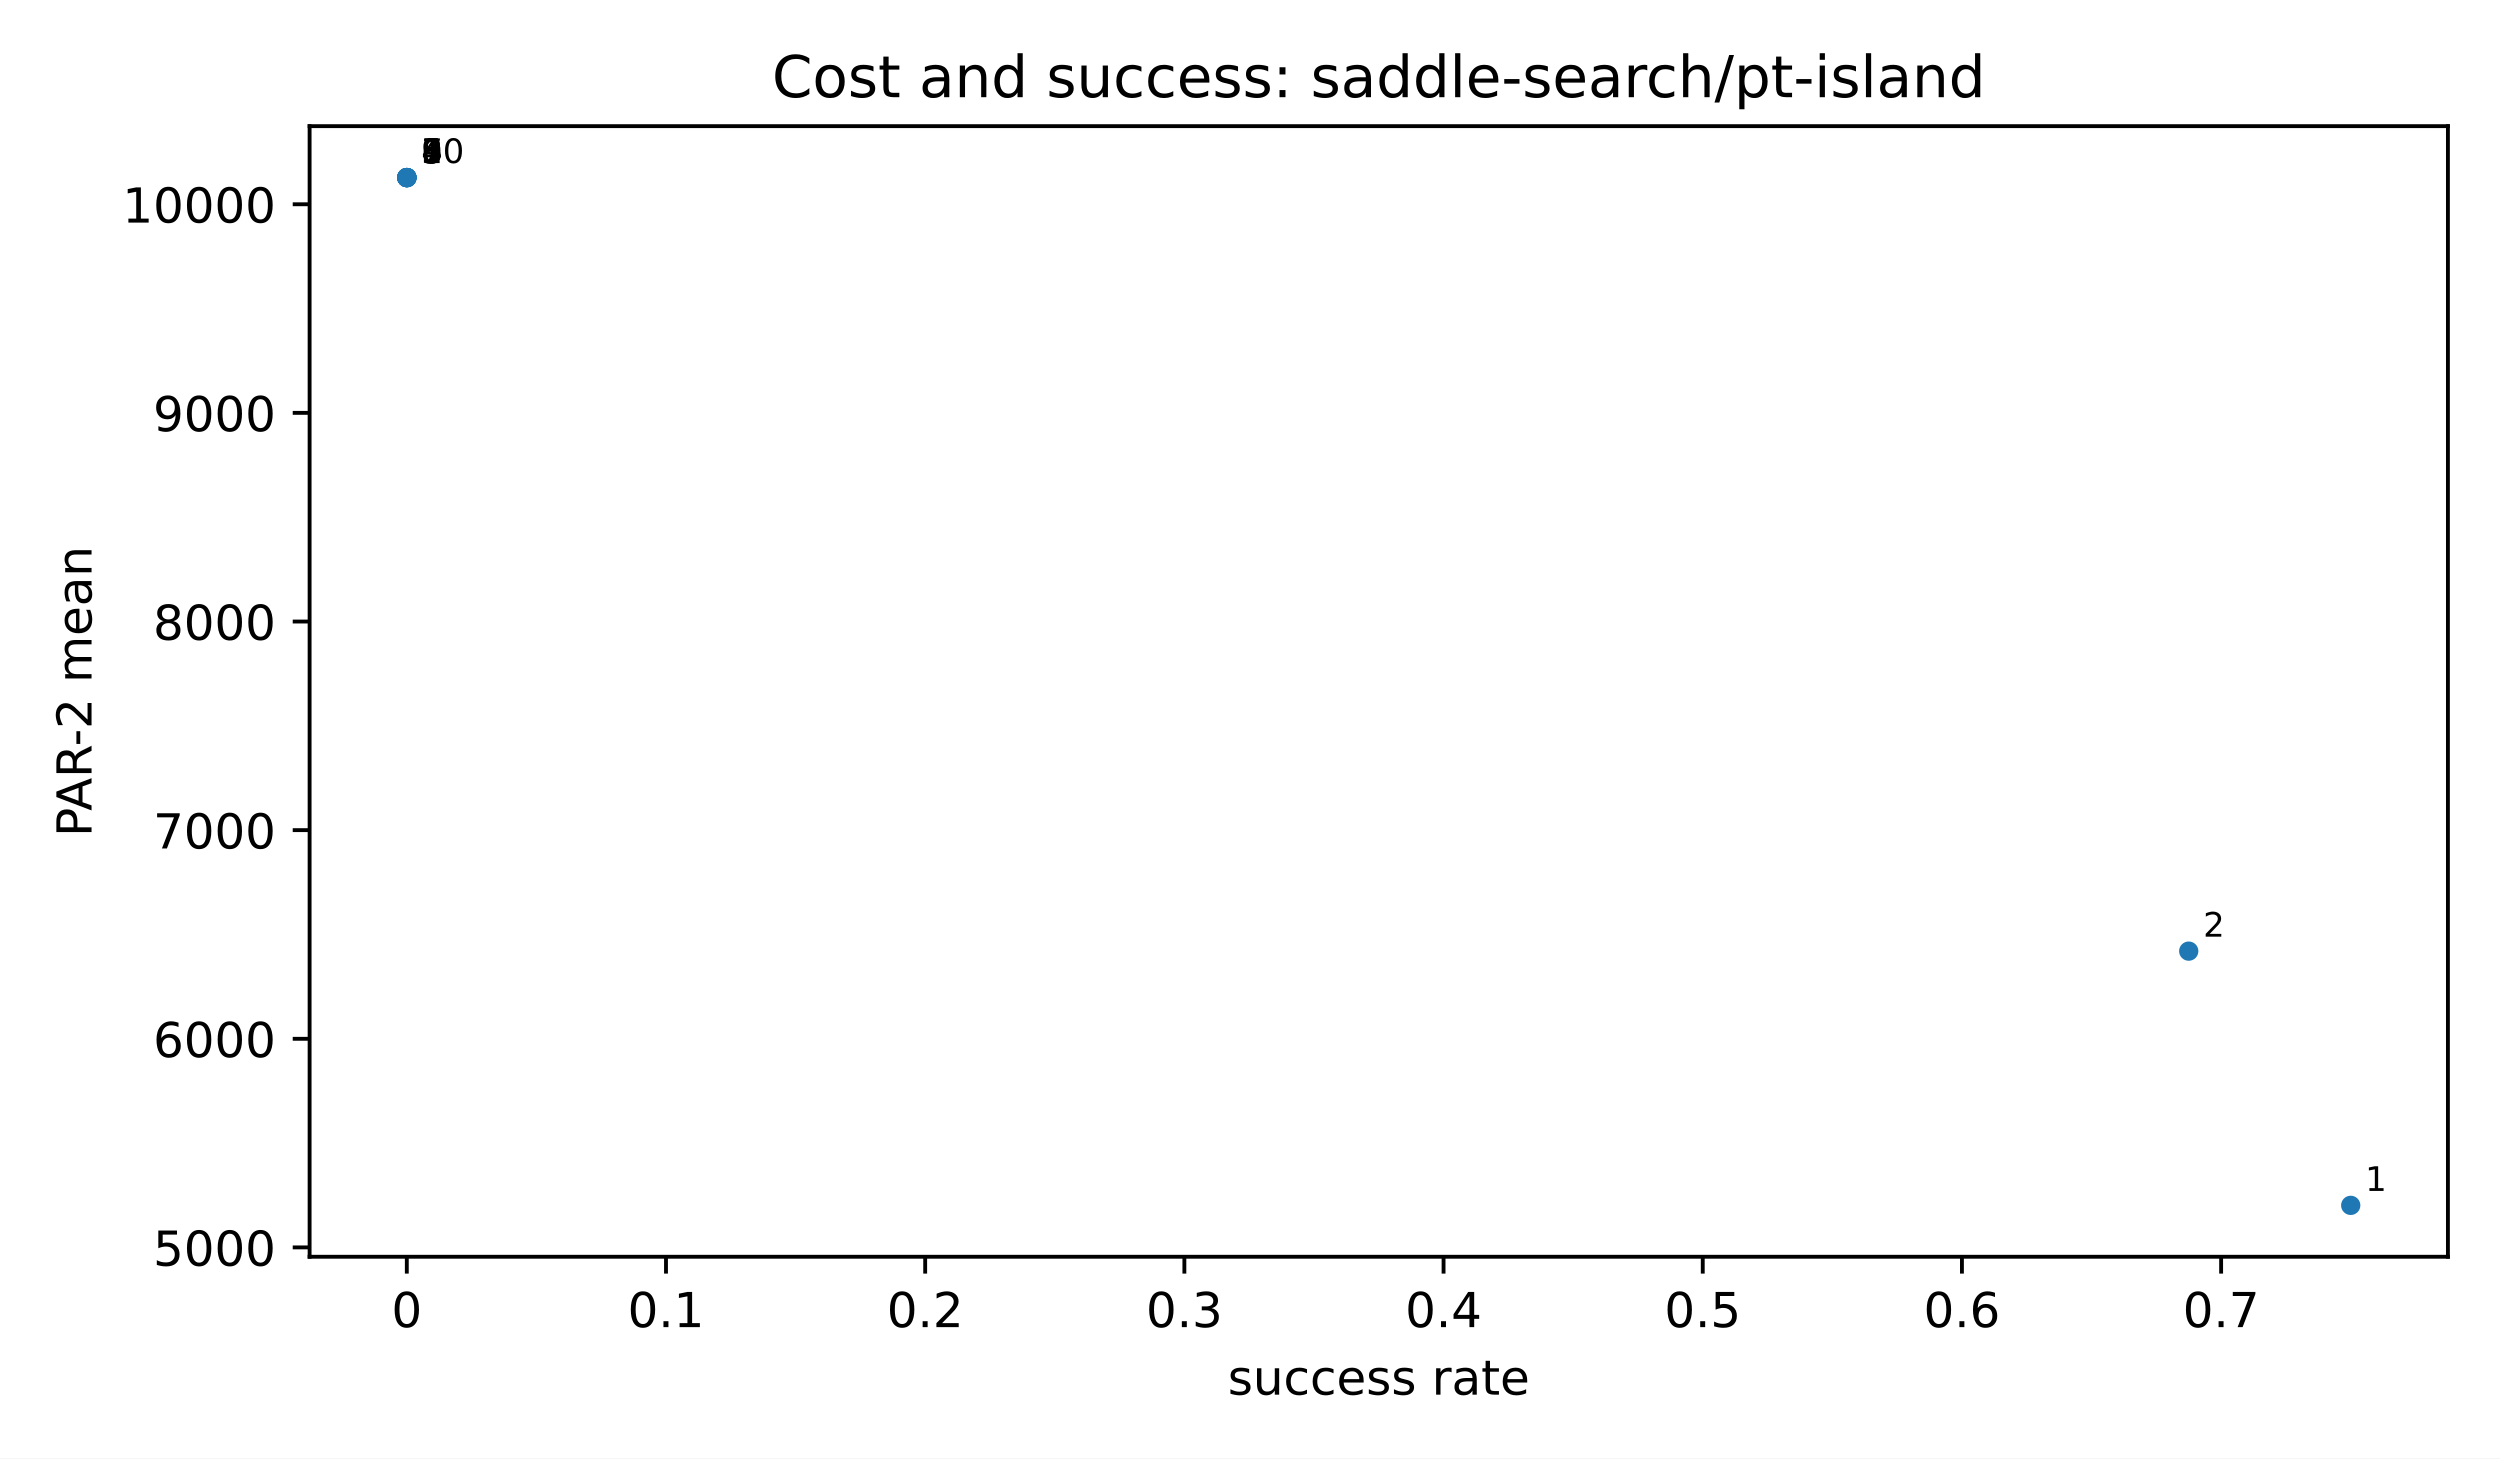
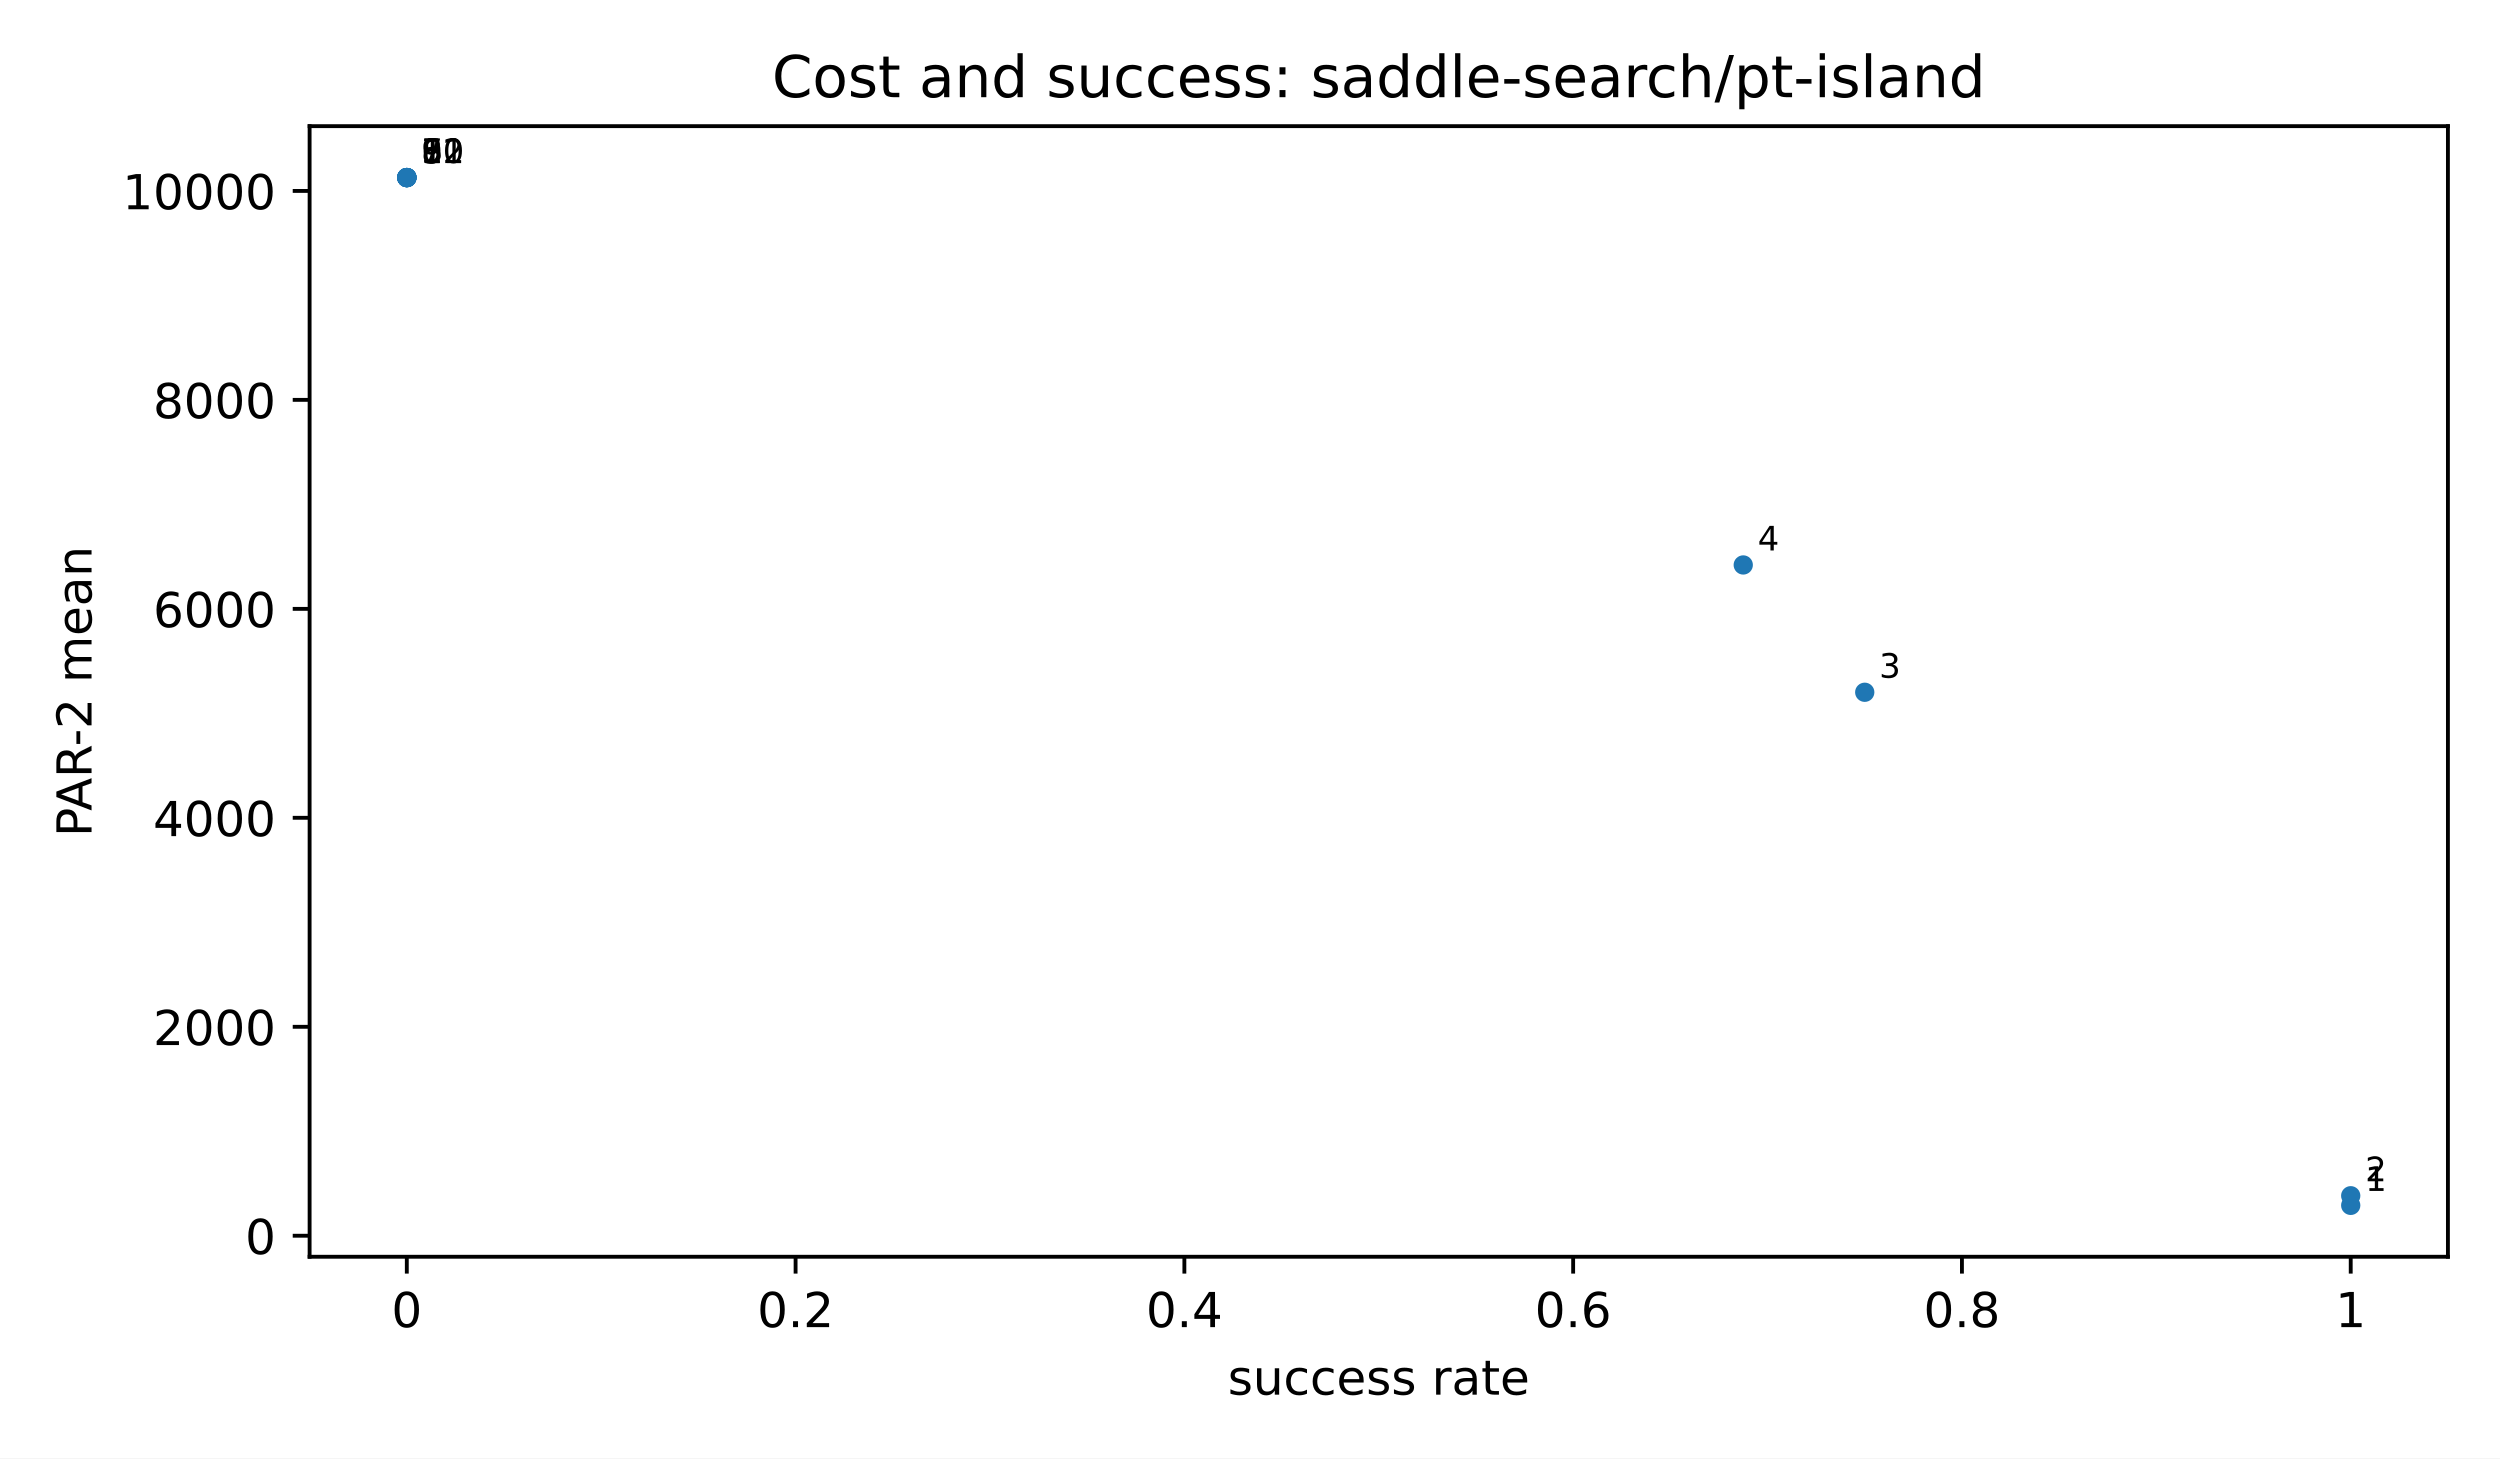
<svg xmlns="http://www.w3.org/2000/svg" xmlns:xlink="http://www.w3.org/1999/xlink" width="518.4pt" height="302.4pt" viewBox="0 0 518.4 302.4" version="1.1">
  <defs>
    <style type="text/css">*{stroke-linejoin: round; stroke-linecap: butt}</style>
  </defs>
  <g id="figure_1">
    <g id="patch_1">
      <path d="M 0 302.4  L 518.4 302.4  L 518.4 0  L 0 0  z " style="fill: #ffffff" />
    </g>
    <g id="axes_1">
      <g id="patch_2">
        <path d="M 64.2 260.6  L 507.6 260.6  L 507.6 26.16  L 64.2 26.16  z " style="fill: #ffffff" />
      </g>
      <g id="PathCollection_1">
        <defs>
          <path id="m2d8934182f" d="M 0 2  C 0.53 2 1.039 1.789 1.414 1.414  C 1.789 1.039 2 0.53 2 0  C 2 -0.53 1.789 -1.039 1.414 -1.414  C 1.039 -1.789 0.53 -2 0 -2  C -0.53 -2 -1.039 -1.789 -1.414 -1.414  C -1.789 -1.039 -2 -0.53 -2 0  C -2 0.53 -1.789 1.039 -1.414 1.414  C -1.039 1.789 -0.53 2 0 2  z " />
        </defs>
        <g clip-path="url(#p3300185fd4)">
          <use xlink:href="#m2d8934182f" x="487.445" y="249.944" style="fill: #1f77b4" />
-           <use xlink:href="#m2d8934182f" x="453.855" y="197.228" style="fill: #1f77b4" />
-           <use xlink:href="#m2d8934182f" x="84.408" y="36.857" style="fill: #1f77b4" />
+           <use xlink:href="#m2d8934182f" x="487.445" y="247.949" style="fill: #1f77b4" />
+           <use xlink:href="#m2d8934182f" x="386.673" y="143.549" style="fill: #1f77b4" />
+           <use xlink:href="#m2d8934182f" x="361.48" y="117.15" style="fill: #1f77b4" />
+           <use xlink:href="#m2d8934182f" x="84.395" y="36.837" style="fill: #1f77b4" />
          <use xlink:href="#m2d8934182f" x="84.355" y="36.816" style="fill: #1f77b4" />
          <use xlink:href="#m2d8934182f" x="84.355" y="36.816" style="fill: #1f77b4" />
          <use xlink:href="#m2d8934182f" x="84.355" y="36.816" style="fill: #1f77b4" />
          <use xlink:href="#m2d8934182f" x="84.355" y="36.816" style="fill: #1f77b4" />
          <use xlink:href="#m2d8934182f" x="84.355" y="36.816" style="fill: #1f77b4" />
          <use xlink:href="#m2d8934182f" x="84.355" y="36.816" style="fill: #1f77b4" />
          <use xlink:href="#m2d8934182f" x="84.355" y="36.816" style="fill: #1f77b4" />
        </g>
      </g>
      <g id="matplotlib.axis_1">
        <g id="xtick_1">
          <g id="line2d_1">
            <defs>
              <path id="m8ea4d47d77" d="M 0 0  L 0 3.5  " style="stroke: #000000; stroke-width: 0.8" />
            </defs>
            <g>
              <use xlink:href="#m8ea4d47d77" x="84.355" y="260.6" style="stroke: #000000; stroke-width: 0.8" />
            </g>
          </g>
          <g id="text_1">
            <text style="font-size: 10px; font-family: 'DejaVu Sans', 'Bitstream Vera Sans', 'Computer Modern Sans Serif', 'Lucida Grande', 'Verdana', 'Geneva', 'Lucid', 'Arial', 'Helvetica', 'Avant Garde', sans-serif; text-anchor: middle" x="84.355" y="275.198" transform="rotate(-0 84.35455 275.1977)">0</text>
          </g>
        </g>
        <g id="xtick_2">
          <g id="line2d_2">
            <g>
-               <use xlink:href="#m8ea4d47d77" x="138.1" y="260.6" style="stroke: #000000; stroke-width: 0.8" />
+               <use xlink:href="#m8ea4d47d77" x="164.973" y="260.6" style="stroke: #000000; stroke-width: 0.8" />
            </g>
          </g>
          <g id="text_2">
-             <text style="font-size: 10px; font-family: 'DejaVu Sans', 'Bitstream Vera Sans', 'Computer Modern Sans Serif', 'Lucida Grande', 'Verdana', 'Geneva', 'Lucid', 'Arial', 'Helvetica', 'Avant Garde', sans-serif; text-anchor: middle" x="138.1" y="275.198" transform="rotate(-0 138.1 275.1977)">0.1</text>
+             <text style="font-size: 10px; font-family: 'DejaVu Sans', 'Bitstream Vera Sans', 'Computer Modern Sans Serif', 'Lucida Grande', 'Verdana', 'Geneva', 'Lucid', 'Arial', 'Helvetica', 'Avant Garde', sans-serif; text-anchor: middle" x="164.973" y="275.198" transform="rotate(-0 164.9727 275.1977)">0.2</text>
          </g>
        </g>
        <g id="xtick_3">
          <g id="line2d_3">
            <g>
-               <use xlink:href="#m8ea4d47d77" x="191.845" y="260.6" style="stroke: #000000; stroke-width: 0.8" />
+               <use xlink:href="#m8ea4d47d77" x="245.591" y="260.6" style="stroke: #000000; stroke-width: 0.8" />
            </g>
          </g>
          <g id="text_3">
-             <text style="font-size: 10px; font-family: 'DejaVu Sans', 'Bitstream Vera Sans', 'Computer Modern Sans Serif', 'Lucida Grande', 'Verdana', 'Geneva', 'Lucid', 'Arial', 'Helvetica', 'Avant Garde', sans-serif; text-anchor: middle" x="191.845" y="275.198" transform="rotate(-0 191.8455 275.1977)">0.2</text>
+             <text style="font-size: 10px; font-family: 'DejaVu Sans', 'Bitstream Vera Sans', 'Computer Modern Sans Serif', 'Lucida Grande', 'Verdana', 'Geneva', 'Lucid', 'Arial', 'Helvetica', 'Avant Garde', sans-serif; text-anchor: middle" x="245.591" y="275.198" transform="rotate(-0 245.5909 275.1977)">0.4</text>
          </g>
        </g>
        <g id="xtick_4">
          <g id="line2d_4">
            <g>
-               <use xlink:href="#m8ea4d47d77" x="245.591" y="260.6" style="stroke: #000000; stroke-width: 0.8" />
+               <use xlink:href="#m8ea4d47d77" x="326.209" y="260.6" style="stroke: #000000; stroke-width: 0.8" />
            </g>
          </g>
          <g id="text_4">
-             <text style="font-size: 10px; font-family: 'DejaVu Sans', 'Bitstream Vera Sans', 'Computer Modern Sans Serif', 'Lucida Grande', 'Verdana', 'Geneva', 'Lucid', 'Arial', 'Helvetica', 'Avant Garde', sans-serif; text-anchor: middle" x="245.591" y="275.198" transform="rotate(-0 245.5909 275.1977)">0.3</text>
+             <text style="font-size: 10px; font-family: 'DejaVu Sans', 'Bitstream Vera Sans', 'Computer Modern Sans Serif', 'Lucida Grande', 'Verdana', 'Geneva', 'Lucid', 'Arial', 'Helvetica', 'Avant Garde', sans-serif; text-anchor: middle" x="326.209" y="275.198" transform="rotate(-0 326.2091 275.1977)">0.6</text>
          </g>
        </g>
        <g id="xtick_5">
          <g id="line2d_5">
            <g>
-               <use xlink:href="#m8ea4d47d77" x="299.336" y="260.6" style="stroke: #000000; stroke-width: 0.8" />
+               <use xlink:href="#m8ea4d47d77" x="406.827" y="260.6" style="stroke: #000000; stroke-width: 0.8" />
            </g>
          </g>
          <g id="text_5">
-             <text style="font-size: 10px; font-family: 'DejaVu Sans', 'Bitstream Vera Sans', 'Computer Modern Sans Serif', 'Lucida Grande', 'Verdana', 'Geneva', 'Lucid', 'Arial', 'Helvetica', 'Avant Garde', sans-serif; text-anchor: middle" x="299.336" y="275.198" transform="rotate(-0 299.3364 275.1977)">0.4</text>
+             <text style="font-size: 10px; font-family: 'DejaVu Sans', 'Bitstream Vera Sans', 'Computer Modern Sans Serif', 'Lucida Grande', 'Verdana', 'Geneva', 'Lucid', 'Arial', 'Helvetica', 'Avant Garde', sans-serif; text-anchor: middle" x="406.827" y="275.198" transform="rotate(-0 406.8273 275.1977)">0.8</text>
          </g>
        </g>
        <g id="xtick_6">
          <g id="line2d_6">
            <g>
-               <use xlink:href="#m8ea4d47d77" x="353.082" y="260.6" style="stroke: #000000; stroke-width: 0.8" />
+               <use xlink:href="#m8ea4d47d77" x="487.445" y="260.6" style="stroke: #000000; stroke-width: 0.8" />
            </g>
          </g>
          <g id="text_6">
-             <text style="font-size: 10px; font-family: 'DejaVu Sans', 'Bitstream Vera Sans', 'Computer Modern Sans Serif', 'Lucida Grande', 'Verdana', 'Geneva', 'Lucid', 'Arial', 'Helvetica', 'Avant Garde', sans-serif; text-anchor: middle" x="353.082" y="275.198" transform="rotate(-0 353.0818 275.1977)">0.5</text>
-           </g>
-         </g>
-         <g id="xtick_7">
-           <g id="line2d_7">
-             <g>
-               <use xlink:href="#m8ea4d47d77" x="406.827" y="260.6" style="stroke: #000000; stroke-width: 0.8" />
-             </g>
-           </g>
-           <g id="text_7">
-             <text style="font-size: 10px; font-family: 'DejaVu Sans', 'Bitstream Vera Sans', 'Computer Modern Sans Serif', 'Lucida Grande', 'Verdana', 'Geneva', 'Lucid', 'Arial', 'Helvetica', 'Avant Garde', sans-serif; text-anchor: middle" x="406.827" y="275.198" transform="rotate(-0 406.8273 275.1977)">0.6</text>
-           </g>
-         </g>
-         <g id="xtick_8">
-           <g id="line2d_8">
-             <g>
-               <use xlink:href="#m8ea4d47d77" x="460.573" y="260.6" style="stroke: #000000; stroke-width: 0.8" />
-             </g>
-           </g>
-           <g id="text_8">
-             <text style="font-size: 10px; font-family: 'DejaVu Sans', 'Bitstream Vera Sans', 'Computer Modern Sans Serif', 'Lucida Grande', 'Verdana', 'Geneva', 'Lucid', 'Arial', 'Helvetica', 'Avant Garde', sans-serif; text-anchor: middle" x="460.573" y="275.198" transform="rotate(-0 460.5727 275.1977)">0.7</text>
-           </g>
-         </g>
-         <g id="text_9">
+             <text style="font-size: 10px; font-family: 'DejaVu Sans', 'Bitstream Vera Sans', 'Computer Modern Sans Serif', 'Lucida Grande', 'Verdana', 'Geneva', 'Lucid', 'Arial', 'Helvetica', 'Avant Garde', sans-serif; text-anchor: middle" x="487.445" y="275.198" transform="rotate(-0 487.4455 275.1977)">1</text>
+           </g>
+         </g>
+         <g id="text_7">
          <text style="font-size: 10px; font-family: 'DejaVu Sans', 'Bitstream Vera Sans', 'Computer Modern Sans Serif', 'Lucida Grande', 'Verdana', 'Geneva', 'Lucid', 'Arial', 'Helvetica', 'Avant Garde', sans-serif; text-anchor: middle" x="285.9" y="289.198" transform="rotate(-0 285.9 289.1977)">success rate</text>
        </g>
      </g>
      <g id="matplotlib.axis_2">
        <g id="ytick_1">
-           <g id="line2d_9">
+           <g id="line2d_7">
            <defs>
              <path id="md659df78fa" d="M 0 0  L -3.5 0  " style="stroke: #000000; stroke-width: 0.8" />
            </defs>
            <g>
-               <use xlink:href="#md659df78fa" x="64.2" y="258.666" style="stroke: #000000; stroke-width: 0.8" />
+               <use xlink:href="#md659df78fa" x="64.2" y="256.245" style="stroke: #000000; stroke-width: 0.8" />
+             </g>
+           </g>
+           <g id="text_8">
+             <text style="font-size: 10px; font-family: 'DejaVu Sans', 'Bitstream Vera Sans', 'Computer Modern Sans Serif', 'Lucida Grande', 'Verdana', 'Geneva', 'Lucid', 'Arial', 'Helvetica', 'Avant Garde', sans-serif; text-anchor: end" x="57.2" y="260.044" transform="rotate(-0 57.2 260.0438)">0</text>
+           </g>
+         </g>
+         <g id="ytick_2">
+           <g id="line2d_8">
+             <g>
+               <use xlink:href="#md659df78fa" x="64.2" y="212.914" style="stroke: #000000; stroke-width: 0.8" />
+             </g>
+           </g>
+           <g id="text_9">
+             <text style="font-size: 10px; font-family: 'DejaVu Sans', 'Bitstream Vera Sans', 'Computer Modern Sans Serif', 'Lucida Grande', 'Verdana', 'Geneva', 'Lucid', 'Arial', 'Helvetica', 'Avant Garde', sans-serif; text-anchor: end" x="57.2" y="216.713" transform="rotate(-0 57.2 216.7128)">2000</text>
+           </g>
+         </g>
+         <g id="ytick_3">
+           <g id="line2d_9">
+             <g>
+               <use xlink:href="#md659df78fa" x="64.2" y="169.583" style="stroke: #000000; stroke-width: 0.8" />
            </g>
          </g>
          <g id="text_10">
-             <text style="font-size: 10px; font-family: 'DejaVu Sans', 'Bitstream Vera Sans', 'Computer Modern Sans Serif', 'Lucida Grande', 'Verdana', 'Geneva', 'Lucid', 'Arial', 'Helvetica', 'Avant Garde', sans-serif; text-anchor: end" x="57.2" y="262.465" transform="rotate(-0 57.2 262.4653)">5000</text>
-           </g>
-         </g>
-         <g id="ytick_2">
+             <text style="font-size: 10px; font-family: 'DejaVu Sans', 'Bitstream Vera Sans', 'Computer Modern Sans Serif', 'Lucida Grande', 'Verdana', 'Geneva', 'Lucid', 'Arial', 'Helvetica', 'Avant Garde', sans-serif; text-anchor: end" x="57.2" y="173.382" transform="rotate(-0 57.2 173.3817)">4000</text>
+           </g>
+         </g>
+         <g id="ytick_4">
          <g id="line2d_10">
            <g>
-               <use xlink:href="#md659df78fa" x="64.2" y="215.404" style="stroke: #000000; stroke-width: 0.8" />
+               <use xlink:href="#md659df78fa" x="64.2" y="126.252" style="stroke: #000000; stroke-width: 0.8" />
            </g>
          </g>
          <g id="text_11">
-             <text style="font-size: 10px; font-family: 'DejaVu Sans', 'Bitstream Vera Sans', 'Computer Modern Sans Serif', 'Lucida Grande', 'Verdana', 'Geneva', 'Lucid', 'Arial', 'Helvetica', 'Avant Garde', sans-serif; text-anchor: end" x="57.2" y="219.203" transform="rotate(-0 57.2 219.2028)">6000</text>
-           </g>
-         </g>
-         <g id="ytick_3">
+             <text style="font-size: 10px; font-family: 'DejaVu Sans', 'Bitstream Vera Sans', 'Computer Modern Sans Serif', 'Lucida Grande', 'Verdana', 'Geneva', 'Lucid', 'Arial', 'Helvetica', 'Avant Garde', sans-serif; text-anchor: end" x="57.2" y="130.051" transform="rotate(-0 57.2 130.0506)">6000</text>
+           </g>
+         </g>
+         <g id="ytick_5">
          <g id="line2d_11">
            <g>
-               <use xlink:href="#md659df78fa" x="64.2" y="172.141" style="stroke: #000000; stroke-width: 0.8" />
+               <use xlink:href="#md659df78fa" x="64.2" y="82.921" style="stroke: #000000; stroke-width: 0.8" />
            </g>
          </g>
          <g id="text_12">
-             <text style="font-size: 10px; font-family: 'DejaVu Sans', 'Bitstream Vera Sans', 'Computer Modern Sans Serif', 'Lucida Grande', 'Verdana', 'Geneva', 'Lucid', 'Arial', 'Helvetica', 'Avant Garde', sans-serif; text-anchor: end" x="57.2" y="175.94" transform="rotate(-0 57.2 175.9403)">7000</text>
-           </g>
-         </g>
-         <g id="ytick_4">
+             <text style="font-size: 10px; font-family: 'DejaVu Sans', 'Bitstream Vera Sans', 'Computer Modern Sans Serif', 'Lucida Grande', 'Verdana', 'Geneva', 'Lucid', 'Arial', 'Helvetica', 'Avant Garde', sans-serif; text-anchor: end" x="57.2" y="86.719" transform="rotate(-0 57.2 86.71947)">8000</text>
+           </g>
+         </g>
+         <g id="ytick_6">
          <g id="line2d_12">
            <g>
-               <use xlink:href="#md659df78fa" x="64.2" y="128.879" style="stroke: #000000; stroke-width: 0.8" />
+               <use xlink:href="#md659df78fa" x="64.2" y="39.59" style="stroke: #000000; stroke-width: 0.8" />
            </g>
          </g>
          <g id="text_13">
-             <text style="font-size: 10px; font-family: 'DejaVu Sans', 'Bitstream Vera Sans', 'Computer Modern Sans Serif', 'Lucida Grande', 'Verdana', 'Geneva', 'Lucid', 'Arial', 'Helvetica', 'Avant Garde', sans-serif; text-anchor: end" x="57.2" y="132.678" transform="rotate(-0 57.2 132.6778)">8000</text>
-           </g>
-         </g>
-         <g id="ytick_5">
-           <g id="line2d_13">
-             <g>
-               <use xlink:href="#md659df78fa" x="64.2" y="85.616" style="stroke: #000000; stroke-width: 0.8" />
-             </g>
-           </g>
-           <g id="text_14">
-             <text style="font-size: 10px; font-family: 'DejaVu Sans', 'Bitstream Vera Sans', 'Computer Modern Sans Serif', 'Lucida Grande', 'Verdana', 'Geneva', 'Lucid', 'Arial', 'Helvetica', 'Avant Garde', sans-serif; text-anchor: end" x="57.2" y="89.415" transform="rotate(-0 57.2 89.41529)">9000</text>
-           </g>
-         </g>
-         <g id="ytick_6">
-           <g id="line2d_14">
-             <g>
-               <use xlink:href="#md659df78fa" x="64.2" y="42.354" style="stroke: #000000; stroke-width: 0.8" />
-             </g>
-           </g>
-           <g id="text_15">
-             <text style="font-size: 10px; font-family: 'DejaVu Sans', 'Bitstream Vera Sans', 'Computer Modern Sans Serif', 'Lucida Grande', 'Verdana', 'Geneva', 'Lucid', 'Arial', 'Helvetica', 'Avant Garde', sans-serif; text-anchor: end" x="57.2" y="46.153" transform="rotate(-0 57.2 46.15279)">10000</text>
-           </g>
-         </g>
-         <g id="text_16">
+             <text style="font-size: 10px; font-family: 'DejaVu Sans', 'Bitstream Vera Sans', 'Computer Modern Sans Serif', 'Lucida Grande', 'Verdana', 'Geneva', 'Lucid', 'Arial', 'Helvetica', 'Avant Garde', sans-serif; text-anchor: end" x="57.2" y="43.388" transform="rotate(-0 57.2 43.38838)">10000</text>
+           </g>
+         </g>
+         <g id="text_14">
          <text style="font-size: 10px; font-family: 'DejaVu Sans', 'Bitstream Vera Sans', 'Computer Modern Sans Serif', 'Lucida Grande', 'Verdana', 'Geneva', 'Lucid', 'Arial', 'Helvetica', 'Avant Garde', sans-serif; text-anchor: middle" x="18.985" y="143.38" transform="rotate(-90 18.98516 143.38)">PAR-2 mean</text>
        </g>
      </g>
      <g id="patch_3">
        <path d="M 64.2 260.6  L 64.2 26.16  " style="fill: none; stroke: #000000; stroke-width: 0.8; stroke-linejoin: miter; stroke-linecap: square" />
      </g>
      <g id="patch_4">
        <path d="M 507.6 260.6  L 507.6 26.16  " style="fill: none; stroke: #000000; stroke-width: 0.8; stroke-linejoin: miter; stroke-linecap: square" />
      </g>
      <g id="patch_5">
        <path d="M 64.2 260.6  L 507.6 260.6  " style="fill: none; stroke: #000000; stroke-width: 0.8; stroke-linejoin: miter; stroke-linecap: square" />
      </g>
      <g id="patch_6">
        <path d="M 64.2 26.16  L 507.6 26.16  " style="fill: none; stroke: #000000; stroke-width: 0.8; stroke-linejoin: miter; stroke-linecap: square" />
      </g>
+       <g id="text_15">
+         <text style="font-size: 7px; font-family: 'DejaVu Sans', 'Bitstream Vera Sans', 'Computer Modern Sans Serif', 'Lucida Grande', 'Verdana', 'Geneva', 'Lucid', 'Arial', 'Helvetica', 'Avant Garde', sans-serif; text-anchor: start" x="490.445" y="246.944" transform="rotate(-0 490.4455 246.9436)">1</text>
+       </g>
+       <g id="text_16">
+         <text style="font-size: 7px; font-family: 'DejaVu Sans', 'Bitstream Vera Sans', 'Computer Modern Sans Serif', 'Lucida Grande', 'Verdana', 'Geneva', 'Lucid', 'Arial', 'Helvetica', 'Avant Garde', sans-serif; text-anchor: start" x="490.445" y="244.949" transform="rotate(-0 490.4455 244.9486)">2</text>
+       </g>
      <g id="text_17">
-         <text style="font-size: 7px; font-family: 'DejaVu Sans', 'Bitstream Vera Sans', 'Computer Modern Sans Serif', 'Lucida Grande', 'Verdana', 'Geneva', 'Lucid', 'Arial', 'Helvetica', 'Avant Garde', sans-serif; text-anchor: start" x="490.445" y="246.944" transform="rotate(-0 490.4455 246.9436)">1</text>
+         <text style="font-size: 7px; font-family: 'DejaVu Sans', 'Bitstream Vera Sans', 'Computer Modern Sans Serif', 'Lucida Grande', 'Verdana', 'Geneva', 'Lucid', 'Arial', 'Helvetica', 'Avant Garde', sans-serif; text-anchor: start" x="389.673" y="140.549" transform="rotate(-0 389.6727 140.549)">3</text>
      </g>
      <g id="text_18">
-         <text style="font-size: 7px; font-family: 'DejaVu Sans', 'Bitstream Vera Sans', 'Computer Modern Sans Serif', 'Lucida Grande', 'Verdana', 'Geneva', 'Lucid', 'Arial', 'Helvetica', 'Avant Garde', sans-serif; text-anchor: start" x="456.855" y="194.228" transform="rotate(-0 456.8545 194.2283)">2</text>
+         <text style="font-size: 7px; font-family: 'DejaVu Sans', 'Bitstream Vera Sans', 'Computer Modern Sans Serif', 'Lucida Grande', 'Verdana', 'Geneva', 'Lucid', 'Arial', 'Helvetica', 'Avant Garde', sans-serif; text-anchor: start" x="364.48" y="114.15" transform="rotate(-0 364.4795 114.1495)">4</text>
      </g>
      <g id="text_19">
-         <text style="font-size: 7px; font-family: 'DejaVu Sans', 'Bitstream Vera Sans', 'Computer Modern Sans Serif', 'Lucida Grande', 'Verdana', 'Geneva', 'Lucid', 'Arial', 'Helvetica', 'Avant Garde', sans-serif; text-anchor: start" x="87.408" y="33.857" transform="rotate(-0 87.40829 33.85735)">3</text>
+         <text style="font-size: 7px; font-family: 'DejaVu Sans', 'Bitstream Vera Sans', 'Computer Modern Sans Serif', 'Lucida Grande', 'Verdana', 'Geneva', 'Lucid', 'Arial', 'Helvetica', 'Avant Garde', sans-serif; text-anchor: start" x="87.395" y="33.837" transform="rotate(-0 87.39486 33.83689)">5</text>
      </g>
      <g id="text_20">
-         <text style="font-size: 7px; font-family: 'DejaVu Sans', 'Bitstream Vera Sans', 'Computer Modern Sans Serif', 'Lucida Grande', 'Verdana', 'Geneva', 'Lucid', 'Arial', 'Helvetica', 'Avant Garde', sans-serif; text-anchor: start" x="87.355" y="33.816" transform="rotate(-0 87.35455 33.81636)">4</text>
+         <text style="font-size: 7px; font-family: 'DejaVu Sans', 'Bitstream Vera Sans', 'Computer Modern Sans Serif', 'Lucida Grande', 'Verdana', 'Geneva', 'Lucid', 'Arial', 'Helvetica', 'Avant Garde', sans-serif; text-anchor: start" x="87.355" y="33.816" transform="rotate(-0 87.35455 33.81636)">6</text>
      </g>
      <g id="text_21">
-         <text style="font-size: 7px; font-family: 'DejaVu Sans', 'Bitstream Vera Sans', 'Computer Modern Sans Serif', 'Lucida Grande', 'Verdana', 'Geneva', 'Lucid', 'Arial', 'Helvetica', 'Avant Garde', sans-serif; text-anchor: start" x="87.355" y="33.816" transform="rotate(-0 87.35455 33.81636)">5</text>
+         <text style="font-size: 7px; font-family: 'DejaVu Sans', 'Bitstream Vera Sans', 'Computer Modern Sans Serif', 'Lucida Grande', 'Verdana', 'Geneva', 'Lucid', 'Arial', 'Helvetica', 'Avant Garde', sans-serif; text-anchor: start" x="87.355" y="33.816" transform="rotate(-0 87.35455 33.81636)">7</text>
      </g>
      <g id="text_22">
-         <text style="font-size: 7px; font-family: 'DejaVu Sans', 'Bitstream Vera Sans', 'Computer Modern Sans Serif', 'Lucida Grande', 'Verdana', 'Geneva', 'Lucid', 'Arial', 'Helvetica', 'Avant Garde', sans-serif; text-anchor: start" x="87.355" y="33.816" transform="rotate(-0 87.35455 33.81636)">6</text>
+         <text style="font-size: 7px; font-family: 'DejaVu Sans', 'Bitstream Vera Sans', 'Computer Modern Sans Serif', 'Lucida Grande', 'Verdana', 'Geneva', 'Lucid', 'Arial', 'Helvetica', 'Avant Garde', sans-serif; text-anchor: start" x="87.355" y="33.816" transform="rotate(-0 87.35455 33.81636)">8</text>
      </g>
      <g id="text_23">
-         <text style="font-size: 7px; font-family: 'DejaVu Sans', 'Bitstream Vera Sans', 'Computer Modern Sans Serif', 'Lucida Grande', 'Verdana', 'Geneva', 'Lucid', 'Arial', 'Helvetica', 'Avant Garde', sans-serif; text-anchor: start" x="87.355" y="33.816" transform="rotate(-0 87.35455 33.81636)">7</text>
+         <text style="font-size: 7px; font-family: 'DejaVu Sans', 'Bitstream Vera Sans', 'Computer Modern Sans Serif', 'Lucida Grande', 'Verdana', 'Geneva', 'Lucid', 'Arial', 'Helvetica', 'Avant Garde', sans-serif; text-anchor: start" x="87.355" y="33.816" transform="rotate(-0 87.35455 33.81636)">9</text>
      </g>
      <g id="text_24">
-         <text style="font-size: 7px; font-family: 'DejaVu Sans', 'Bitstream Vera Sans', 'Computer Modern Sans Serif', 'Lucida Grande', 'Verdana', 'Geneva', 'Lucid', 'Arial', 'Helvetica', 'Avant Garde', sans-serif; text-anchor: start" x="87.355" y="33.816" transform="rotate(-0 87.35455 33.81636)">8</text>
+         <text style="font-size: 7px; font-family: 'DejaVu Sans', 'Bitstream Vera Sans', 'Computer Modern Sans Serif', 'Lucida Grande', 'Verdana', 'Geneva', 'Lucid', 'Arial', 'Helvetica', 'Avant Garde', sans-serif; text-anchor: start" x="87.355" y="33.816" transform="rotate(-0 87.35455 33.81636)">10</text>
      </g>
      <g id="text_25">
-         <text style="font-size: 7px; font-family: 'DejaVu Sans', 'Bitstream Vera Sans', 'Computer Modern Sans Serif', 'Lucida Grande', 'Verdana', 'Geneva', 'Lucid', 'Arial', 'Helvetica', 'Avant Garde', sans-serif; text-anchor: start" x="87.355" y="33.816" transform="rotate(-0 87.35455 33.81636)">9</text>
+         <text style="font-size: 7px; font-family: 'DejaVu Sans', 'Bitstream Vera Sans', 'Computer Modern Sans Serif', 'Lucida Grande', 'Verdana', 'Geneva', 'Lucid', 'Arial', 'Helvetica', 'Avant Garde', sans-serif; text-anchor: start" x="87.355" y="33.816" transform="rotate(-0 87.35455 33.81636)">11</text>
      </g>
      <g id="text_26">
-         <text style="font-size: 7px; font-family: 'DejaVu Sans', 'Bitstream Vera Sans', 'Computer Modern Sans Serif', 'Lucida Grande', 'Verdana', 'Geneva', 'Lucid', 'Arial', 'Helvetica', 'Avant Garde', sans-serif; text-anchor: start" x="87.355" y="33.816" transform="rotate(-0 87.35455 33.81636)">10</text>
+         <text style="font-size: 7px; font-family: 'DejaVu Sans', 'Bitstream Vera Sans', 'Computer Modern Sans Serif', 'Lucida Grande', 'Verdana', 'Geneva', 'Lucid', 'Arial', 'Helvetica', 'Avant Garde', sans-serif; text-anchor: start" x="87.355" y="33.816" transform="rotate(-0 87.35455 33.81636)">12</text>
      </g>
      <g id="text_27">
        <text style="font-size: 12px; font-family: 'DejaVu Sans', 'Bitstream Vera Sans', 'Computer Modern Sans Serif', 'Lucida Grande', 'Verdana', 'Geneva', 'Lucid', 'Arial', 'Helvetica', 'Avant Garde', sans-serif; text-anchor: middle" x="285.9" y="20.16" transform="rotate(-0 285.9 20.16)">Cost and success: saddle-search/pt-island</text>
      </g>
    </g>
  </g>
  <defs>
    <clipPath id="p3300185fd4">
      <rect x="64.2" y="26.16" width="443.4" height="234.44" />
    </clipPath>
  </defs>
</svg>
